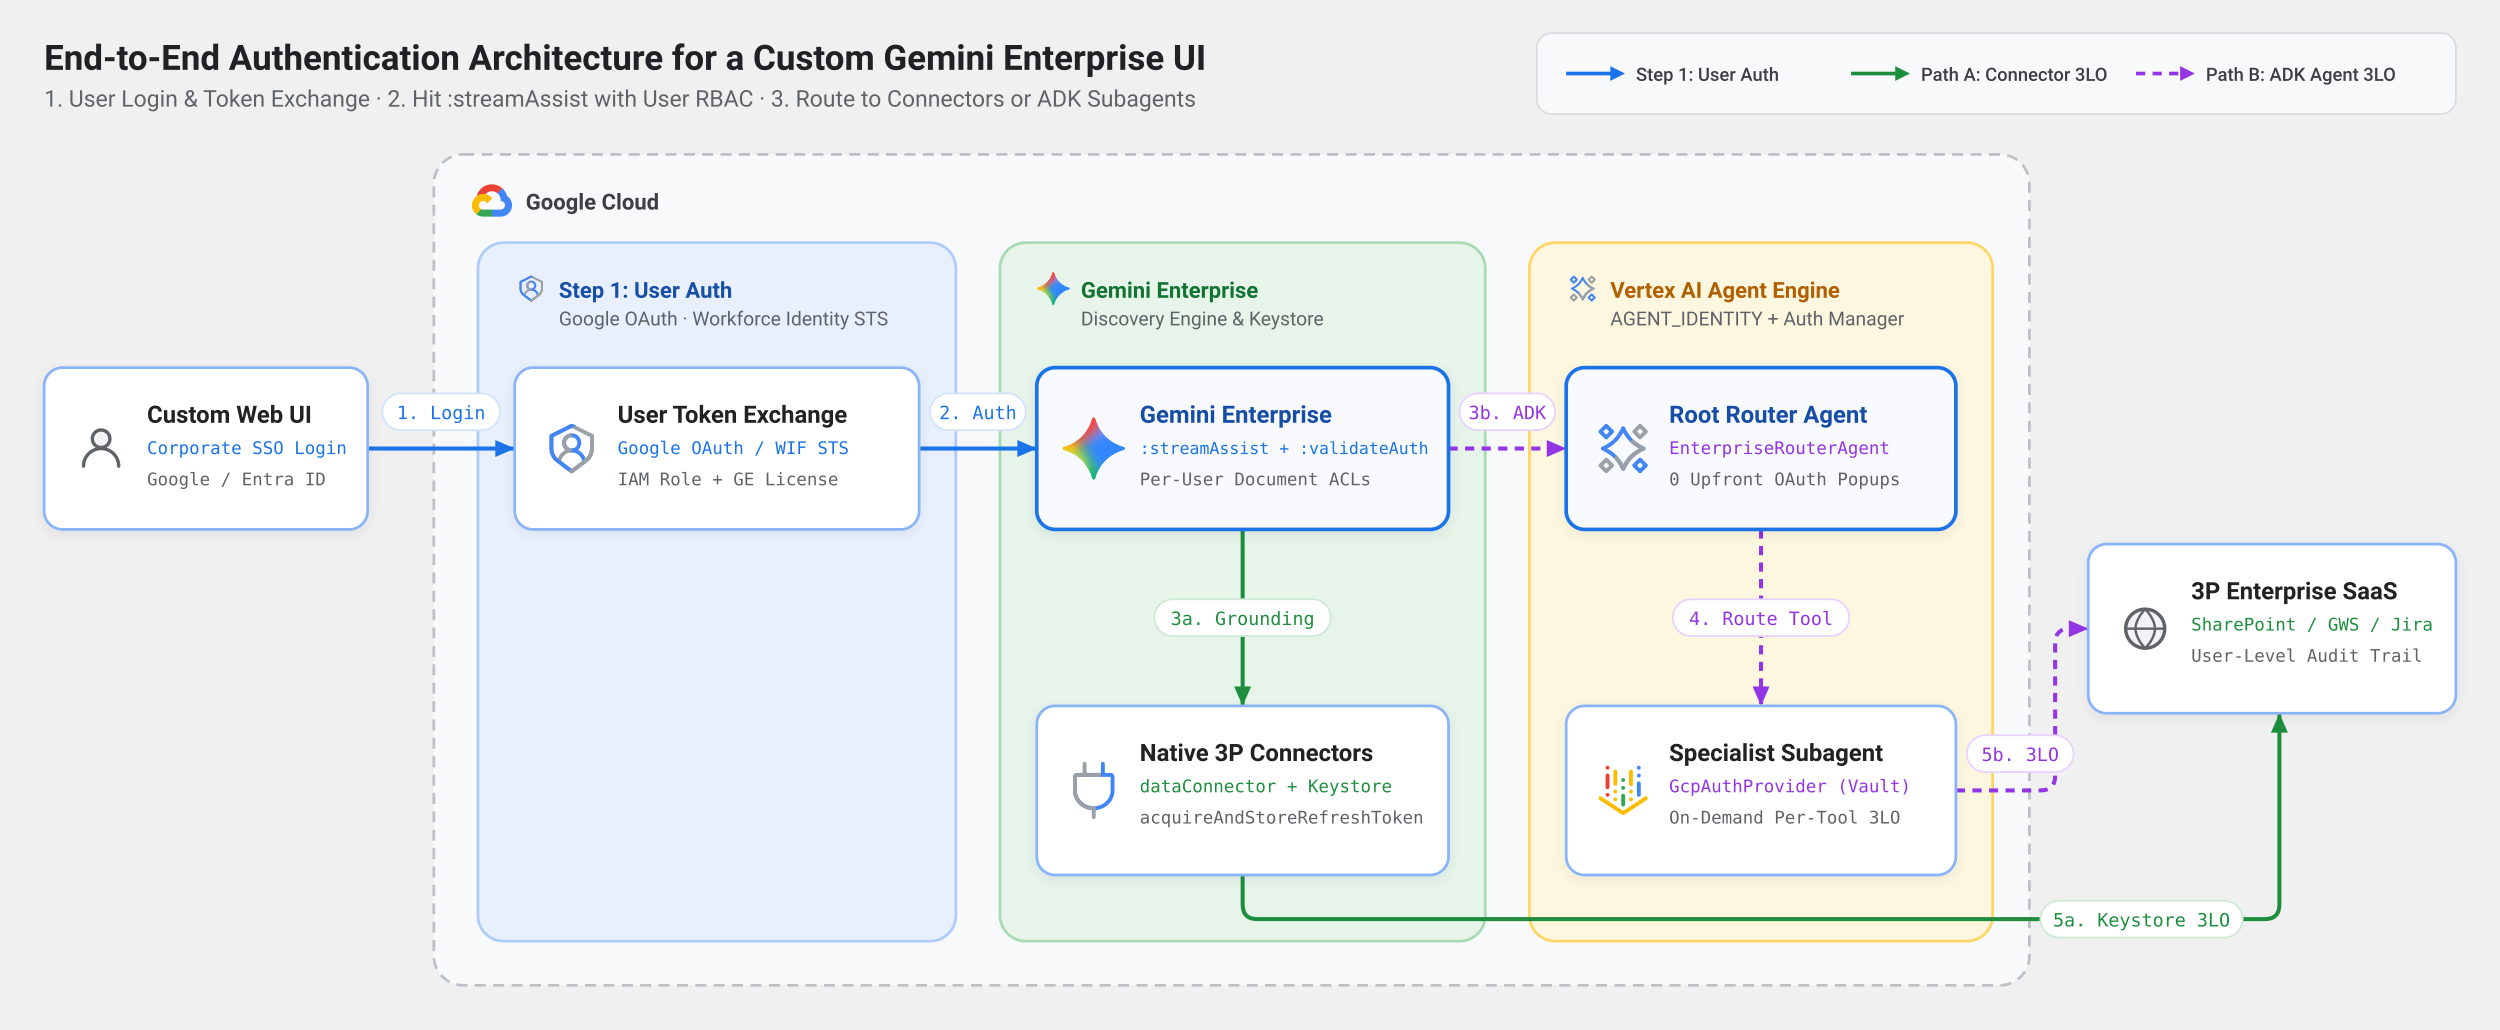
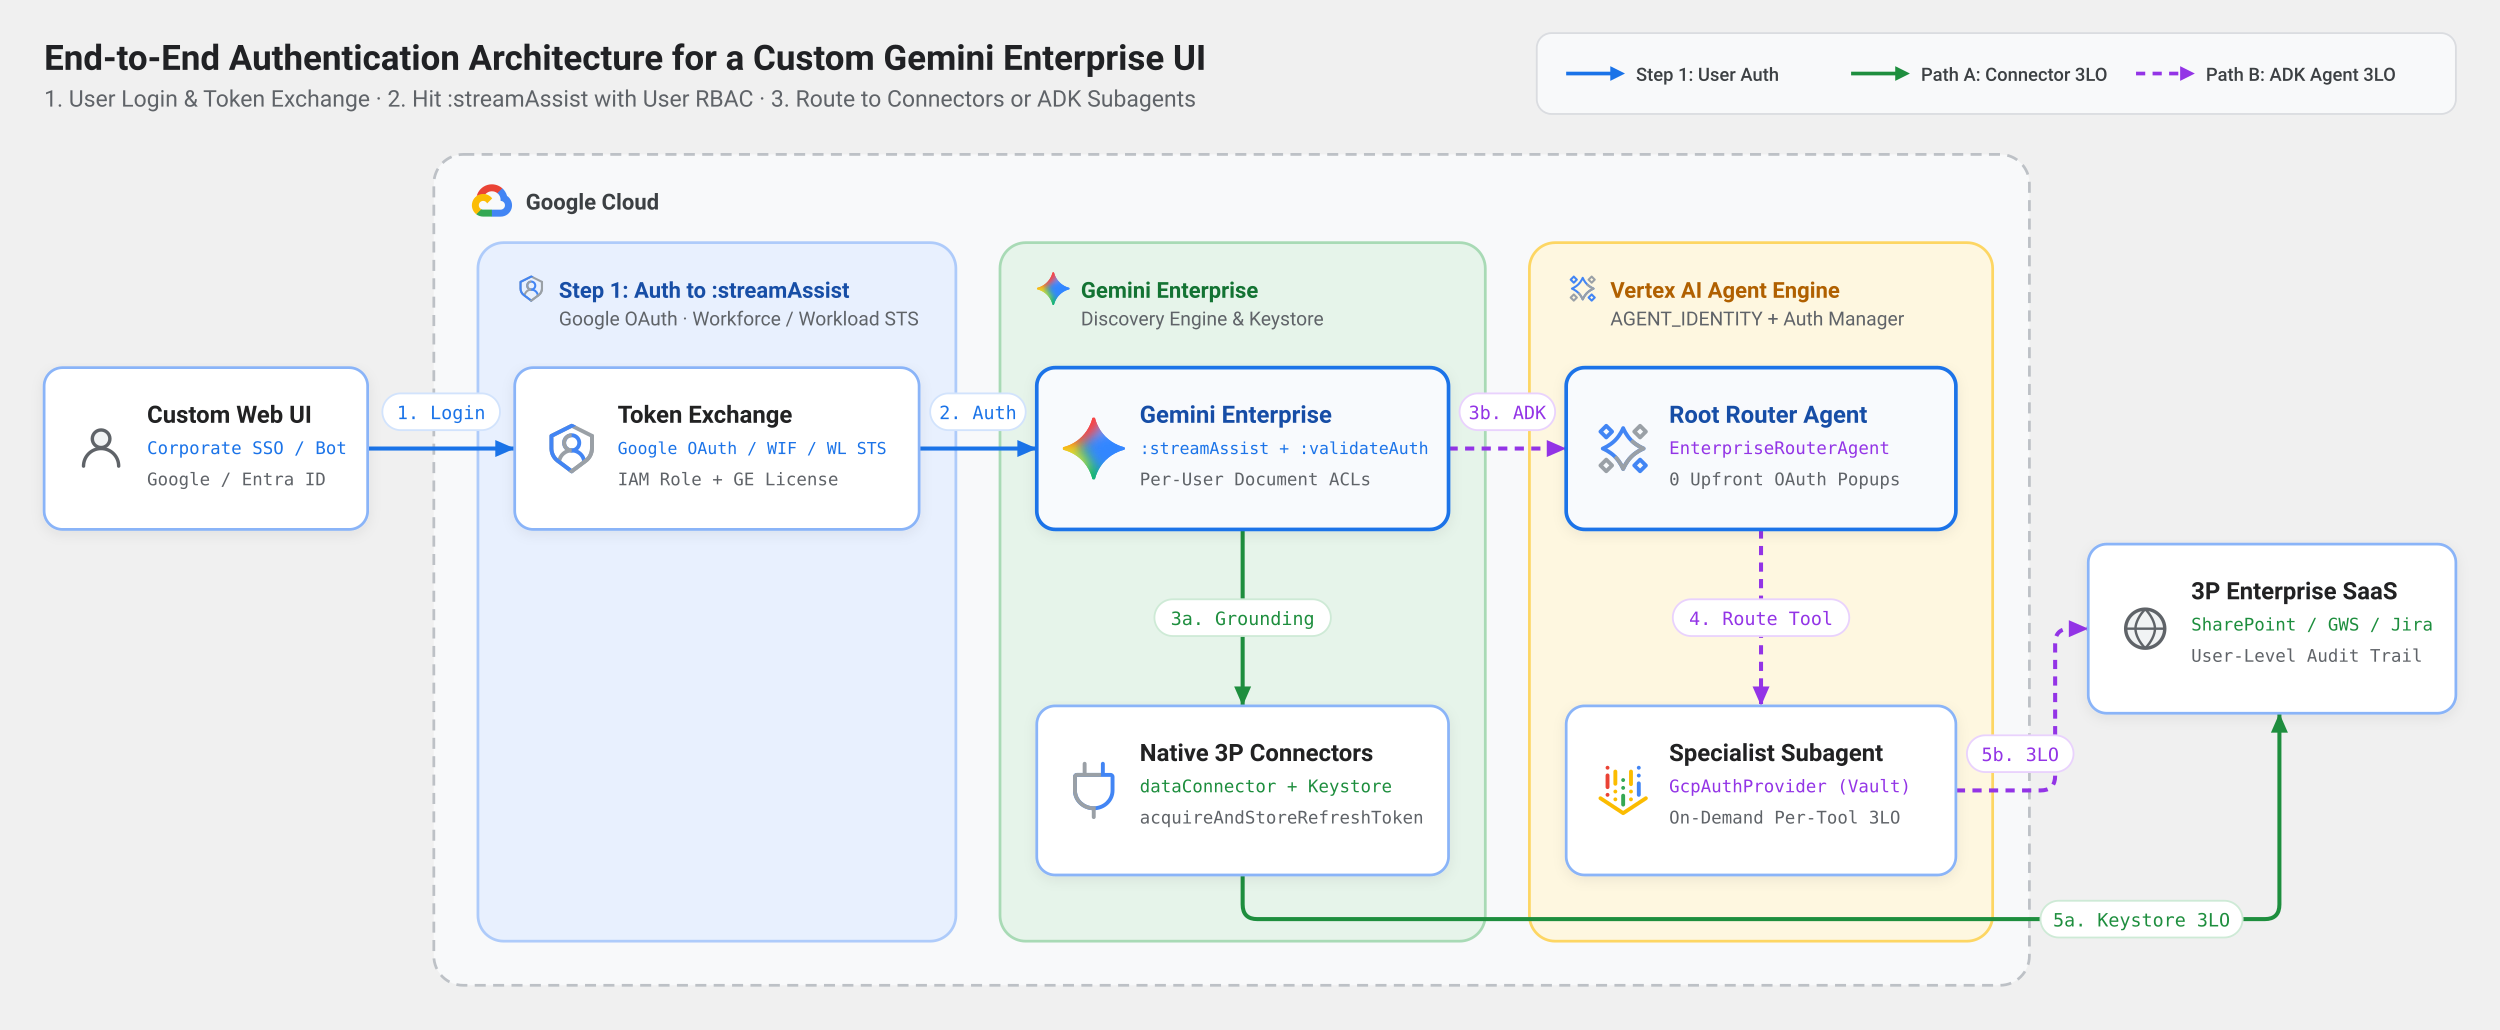
<svg xmlns="http://www.w3.org/2000/svg" viewBox="0 0 1360 560" width="100%" height="100%" style="background-color: #ffffff; font-family: 'Google Sans', 'Roboto', system-ui, -apple-system, sans-serif;">
  <defs>
    <filter id="card-shadow" x="-5%" y="-5%" width="110%" height="115%">
      <feDropShadow dx="0" dy="2" stdDeviation="3.5" flood-color="#202124" flood-opacity="0.07" />
    </filter>
    <marker id="arrow-primary" viewBox="0 0 10 10" refX="8" refY="5" markerWidth="6" markerHeight="6" orient="auto-start-reverse">
      <path d="M 0 1.5 L 8 5 L 0 8.5 z" fill="#1a73e8" />
    </marker>
    <marker id="arrow-purple" viewBox="0 0 10 10" refX="8" refY="5" markerWidth="6" markerHeight="6" orient="auto-start-reverse">
      <path d="M 0 1.5 L 8 5 L 0 8.5 z" fill="#9334e6" />
    </marker>
    <marker id="arrow-green" viewBox="0 0 10 10" refX="8" refY="5" markerWidth="6" markerHeight="6" orient="auto-start-reverse">
      <path d="M 0 1.5 L 8 5 L 0 8.5 z" fill="#1e8e3e" />
    </marker>
    <marker id="arrow-amber" viewBox="0 0 10 10" refX="8" refY="5" markerWidth="6" markerHeight="6" orient="auto-start-reverse">
      <path d="M 0 1.5 L 8 5 L 0 8.5 z" fill="#e37400" />
    </marker>
    <mask id="mask-edge-1" maskUnits="userSpaceOnUse" x="0" y="0" width="1360" height="560">
      <rect width="1360" height="560" fill="white" />
      <rect x="208" y="214" width="64" height="20" rx="10" fill="black" />
    </mask>
    <mask id="mask-edge-2" maskUnits="userSpaceOnUse" x="0" y="0" width="1360" height="560">
      <rect width="1360" height="560" fill="white" />
      <rect x="506" y="214" width="52" height="20" rx="10" fill="black" />
    </mask>
    <mask id="mask-edge-3" maskUnits="userSpaceOnUse" x="0" y="0" width="1360" height="560">
      <rect width="1360" height="560" fill="white" />
      <rect x="628" y="326" width="96" height="20" rx="10" fill="black" />
    </mask>
    <mask id="mask-edge-4" maskUnits="userSpaceOnUse" x="0" y="0" width="1360" height="560">
      <rect width="1360" height="560" fill="white" />
      <rect x="794" y="214" width="52" height="20" rx="10" fill="black" />
    </mask>
    <mask id="mask-edge-5" maskUnits="userSpaceOnUse" x="0" y="0" width="1360" height="560">
      <rect width="1360" height="560" fill="white" />
      <rect x="910" y="326" width="96" height="20" rx="10" fill="black" />
    </mask>
    <mask id="mask-edge-6" maskUnits="userSpaceOnUse" x="0" y="0" width="1360" height="560">
      <rect width="1360" height="560" fill="white" />
      <rect x="1110" y="490" width="110" height="20" rx="10" fill="black" />
    </mask>
    <mask id="mask-edge-7" maskUnits="userSpaceOnUse" x="0" y="0" width="1360" height="560">
      <rect width="1360" height="560" fill="white" />
      <rect x="1070" y="400" width="58" height="20" rx="10" fill="black" />
    </mask>
    <linearGradient id="gemini-grad" x1="18.447" y1="43.42" x2="52.153" y2="15.004" gradientUnits="userSpaceOnUse">
      <stop stop-color="#4893FC" />
      <stop offset=".27" stop-color="#4893FC" />
      <stop offset=".777" stop-color="#969DFF" />
      <stop offset="1" stop-color="#BD99FE" />
    </linearGradient>
    <mask id="gemini-mask" style="mask-type:alpha" maskUnits="userSpaceOnUse" x="0" y="0" width="65" height="65">
      <path d="M32.447 0c.68 0 1.273.465 1.439 1.125a38.904 38.904 0 001.999 5.905c2.152 5 5.105 9.376 8.854 13.125 3.751 3.75 8.126 6.703 13.125 8.855a38.98 38.98 0 005.906 1.999c.66.166 1.124.758 1.124 1.438 0 .68-.464 1.273-1.125 1.439a38.902 38.902 0 00-5.905 1.999c-5 2.152-9.375 5.105-13.125 8.854-3.749 3.751-6.702 8.126-8.854 13.125a38.973 38.973 0 00-2 5.906 1.485 1.485 0 01-1.438 1.124c-.68 0-1.272-.464-1.438-1.125a38.913 38.913 0 00-2-5.905c-2.151-5-5.103-9.375-8.854-13.125-3.75-3.749-8.125-6.702-13.125-8.854a38.973 38.973 0 00-5.905-2A1.485 1.485 0 010 32.448c0-.68.465-1.272 1.125-1.438a38.903 38.903 0 005.905-2c5-2.151 9.376-5.104 13.125-8.854 3.75-3.749 6.703-8.125 8.855-13.125a38.972 38.972 0 001.999-5.905A1.485 1.485 0 0132.447 0z" fill="#000" />
      <path d="M32.447 0c.68 0 1.273.465 1.439 1.125a38.904 38.904 0 001.999 5.905c2.152 5 5.105 9.376 8.854 13.125 3.751 3.75 8.126 6.703 13.125 8.855a38.98 38.98 0 005.906 1.999c.66.166 1.124.758 1.124 1.438 0 .68-.464 1.273-1.125 1.439a38.902 38.902 0 00-5.905 1.999c-5 2.152-9.375 5.105-13.125 8.854-3.749 3.751-6.702 8.126-8.854 13.125a38.973 38.973 0 00-2 5.906 1.485 1.485 0 01-1.438 1.124c-.68 0-1.272-.464-1.438-1.125a38.913 38.913 0 00-2-5.905c-2.151-5-5.103-9.375-8.854-13.125-3.75-3.749-8.125-6.702-13.125-8.854a38.973 38.973 0 00-5.905-2A1.485 1.485 0 010 32.448c0-.68.465-1.272 1.125-1.438a38.903 38.903 0 005.905-2c5-2.151 9.376-5.104 13.125-8.854 3.75-3.749 6.703-8.125 8.855-13.125a38.972 38.972 0 001.999-5.905A1.485 1.485 0 0132.447 0z" fill="url(#gemini-grad)" />
    </mask>
    <filter id="gem-f0" x="-19.824" y="13.152" width="39.274" height="43.217" filterUnits="userSpaceOnUse" color-interpolation-filters="sRGB">
      <feFlood flood-opacity="0" result="BackgroundImageFix" />
      <feBlend in="SourceGraphic" in2="BackgroundImageFix" result="shape" />
      <feGaussianBlur stdDeviation="2.46" />
    </filter>
    <filter id="gem-f1" x="-15.001" y="-40.257" width="84.868" height="85.688" filterUnits="userSpaceOnUse" color-interpolation-filters="sRGB">
      <feFlood flood-opacity="0" result="BackgroundImageFix" />
      <feBlend in="SourceGraphic" in2="BackgroundImageFix" result="shape" />
      <feGaussianBlur stdDeviation="11.891" />
    </filter>
    <filter id="gem-f2" x="-20.776" y="11.927" width="79.454" height="90.916" filterUnits="userSpaceOnUse" color-interpolation-filters="sRGB">
      <feFlood flood-opacity="0" result="BackgroundImageFix" />
      <feBlend in="SourceGraphic" in2="BackgroundImageFix" result="shape" />
      <feGaussianBlur stdDeviation="10.109" />
    </filter>
    <filter id="gem-f4" x="-19.845" y="15.459" width="79.731" height="81.505" filterUnits="userSpaceOnUse" color-interpolation-filters="sRGB">
      <feFlood flood-opacity="0" result="BackgroundImageFix" />
      <feBlend in="SourceGraphic" in2="BackgroundImageFix" result="shape" />
      <feGaussianBlur stdDeviation="10.109" />
    </filter>
    <filter id="gem-f5" x="29.832" y="-11.552" width="75.117" height="73.758" filterUnits="userSpaceOnUse" color-interpolation-filters="sRGB">
      <feFlood flood-opacity="0" result="BackgroundImageFix" />
      <feBlend in="SourceGraphic" in2="BackgroundImageFix" result="shape" />
      <feGaussianBlur stdDeviation="9.606" />
    </filter>
    <filter id="gem-f6" x="-38.583" y="-16.253" width="78.135" height="78.758" filterUnits="userSpaceOnUse" color-interpolation-filters="sRGB">
      <feFlood flood-opacity="0" result="BackgroundImageFix" />
      <feBlend in="SourceGraphic" in2="BackgroundImageFix" result="shape" />
      <feGaussianBlur stdDeviation="8.706" />
    </filter>
    <filter id="gem-f7" x="8.107" y="-5.966" width="78.877" height="77.539" filterUnits="userSpaceOnUse" color-interpolation-filters="sRGB">
      <feFlood flood-opacity="0" result="BackgroundImageFix" />
      <feBlend in="SourceGraphic" in2="BackgroundImageFix" result="shape" />
      <feGaussianBlur stdDeviation="7.775" />
    </filter>
    <filter id="gem-f8" x="13.587" y="-18.488" width="56.272" height="51.81" filterUnits="userSpaceOnUse" color-interpolation-filters="sRGB">
      <feFlood flood-opacity="0" result="BackgroundImageFix" />
      <feBlend in="SourceGraphic" in2="BackgroundImageFix" result="shape" />
      <feGaussianBlur stdDeviation="6.957" />
    </filter>
    <filter id="gem-f9" x="-15.526" y="-31.297" width="70.856" height="69.306" filterUnits="userSpaceOnUse" color-interpolation-filters="sRGB">
      <feFlood flood-opacity="0" result="BackgroundImageFix" />
      <feBlend in="SourceGraphic" in2="BackgroundImageFix" result="shape" />
      <feGaussianBlur stdDeviation="5.876" />
    </filter>
    <filter id="gem-f10" x="-14.168" y="20.964" width="55.501" height="51.571" filterUnits="userSpaceOnUse" color-interpolation-filters="sRGB">
      <feFlood flood-opacity="0" result="BackgroundImageFix" />
      <feBlend in="SourceGraphic" in2="BackgroundImageFix" result="shape" />
      <feGaussianBlur stdDeviation="7.273" />
    </filter>
    <symbol id="icon-google-cloud" viewBox="0 0 36 28">
      <path fill="#ea4335" d="M21.85,7.41l1,0,2.85-2.85.14-1.21A12.81,12.81,0,0,0,5,9.6a1.55,1.55,0,0,1,1-.06l5.7-.94s.29-.48.44-.45a7.11,7.11,0,0,1,9.73-.74Z" />
      <path fill="#4285f4" d="M29.76,9.6a12.84,12.84,0,0,0-3.87-6.24l-4,4A7.11,7.11,0,0,1,24.5,13v.71a3.56,3.56,0,1,1,0,7.12H17.38l-.71.72v4.27l.71.71H24.5A9.26,9.26,0,0,0,29.76,9.6Z" />
      <path fill="#34a853" d="M10.25,26.49h7.12v-5.7H10.25a3.54,3.54,0,0,1-1.47-.32l-1,.31L4.91,23.63l-.25,1A9.21,9.21,0,0,0,10.25,26.49Z" />
      <path fill="#fbbc05" d="M10.25,8A9.26,9.26,0,0,0,4.66,24.6l4.13-4.13a3.56,3.56,0,1,1,4.71-4.71l4.13-4.13A9.25,9.25,0,0,0,10.25,8Z" />
    </symbol>
    <symbol id="icon-gemini" viewBox="0 0 65 65">
      <g mask="url(#gemini-mask)">
        <path d="M0 0h65v65H0z" fill="url(#gemini-grad)" />
        <g filter="url(#gem-f0)">
          <path d="M-5.859 50.734c7.498 2.663 16.116-2.33 19.249-11.152 3.133-8.821-.406-18.131-7.904-20.794-7.498-2.663-16.116 2.33-19.25 11.151-3.132 8.822.407 18.132 7.905 20.795z" fill="#FFE432" />
        </g>
        <g filter="url(#gem-f1)">
          <path d="M27.433 21.649c10.3 0 18.651-8.535 18.651-19.062 0-10.528-8.35-19.062-18.651-19.062S8.78-7.94 8.78 2.587c0 10.527 8.35 19.062 18.652 19.062z" fill="#FC413D" />
        </g>
        <g filter="url(#gem-f2)">
          <path d="M20.184 82.608c10.753-.525 18.918-12.244 18.237-26.174-.68-13.93-9.95-24.797-20.703-24.271C6.965 32.689-1.2 44.407-.519 58.337c.681 13.93 9.95 24.797 20.703 24.271z" fill="#00B95C" />
        </g>
        <g filter="url(#gem-f4)">
          <path d="M30.954 74.181c9.014-5.485 11.427-17.976 5.389-27.9-6.038-9.925-18.241-13.524-27.256-8.04-9.015 5.486-11.428 17.977-5.39 27.902 6.04 9.924 18.242 13.523 27.257 8.038z" fill="#00B95C" />
        </g>
        <g filter="url(#gem-f5)">
          <path d="M67.391 42.993c10.132 0 18.346-7.91 18.346-17.666 0-9.757-8.214-17.667-18.346-17.667s-18.346 7.91-18.346 17.667c0 9.757 8.214 17.666 18.346 17.666z" fill="#3186FF" />
        </g>
        <g filter="url(#gem-f6)">
          <path d="M-13.065 40.944c9.33 7.094 22.959 4.869 30.442-4.972 7.483-9.84 5.987-23.569-3.343-30.663C4.704-1.786-8.924.439-16.408 10.28c-7.483 9.84-5.986 23.57 3.343 30.664z" fill="#FBBC04" />
        </g>
        <g filter="url(#gem-f7)">
          <path d="M34.74 51.43c11.135 7.656 25.896 5.524 32.968-4.764 7.073-10.287 3.779-24.832-7.357-32.488C49.215 6.52 34.455 8.654 27.382 18.94c-7.072 10.288-3.779 24.833 7.357 32.49z" fill="#3186FF" />
        </g>
        <g filter="url(#gem-f8)">
          <path d="M54.984-2.336c2.833 3.852-.808 11.34-8.131 16.727-7.324 5.387-15.557 6.631-18.39 2.78-2.833-3.853.807-11.342 8.13-16.728 7.324-5.387 15.558-6.631 18.39-2.78z" fill="#749BFF" />
        </g>
        <g filter="url(#gem-f9)">
          <path d="M31.727 16.104C43.053 5.598 46.94-8.626 40.41-15.666c-6.53-7.04-21.006-4.232-32.332 6.274s-15.214 24.73-8.683 31.77c6.53 7.04 21.006 4.232 32.332-6.274z" fill="#FC413D" />
        </g>
        <g filter="url(#gem-f10)">
          <path d="M8.51 53.838c6.732 4.818 14.46 5.55 17.262 1.636 2.802-3.915-.384-10.994-7.116-15.812-6.731-4.818-14.46-5.55-17.261-1.636-2.802 3.915.383 10.994 7.115 15.812z" fill="#FFEE48" />
        </g>
      </g>
    </symbol>
    <symbol id="icon-user" viewBox="0 0 512 512">
      <circle cx="256" cy="176" r="72" fill="#f1f3f4" stroke="#5f6368" stroke-width="28" />
      <path d="M112,400c0-79.5,64.5-144,144-144s144,64.5,144,144" fill="none" stroke="#5f6368" stroke-width="28" stroke-linecap="round" />
    </symbol>
    <symbol id="icon-security" viewBox="0 0 512 512">
      <g id="art">
        <path d="M256.004,287.542c-43.08,0-78.128-35.065-78.128-78.167s35.048-78.167,78.128-78.167,78.129,35.065,78.129,78.167-35.049,78.167-78.129,78.167ZM256.004,163.208c-25.435,0-46.128,20.71-46.128,46.167s20.693,46.167,46.128,46.167,46.129-20.71,46.129-46.167-20.693-46.167-46.129-46.167h0Z" fill="#4285f4" />
        <path d="M153.505,376.416c-.752,0-1.511-.053-2.276-.162-8.748-1.245-14.83-9.347-13.584-18.096,4.021-28.244,18.11-54.191,39.672-73.062,21.776-19.059,49.72-29.555,78.682-29.555,8.837,0,16,7.163,16,16s-7.163,16-16,16c-21.207,0-41.666,7.684-57.607,21.636-15.801,13.828-26.123,32.825-29.066,53.492-1.137,7.982-7.983,13.746-15.819,13.746h-.002Z" fill="#9aa0a6" />
        <path d="M358.493,376.427c-7.838,0-14.685-5.764-15.82-13.748-2.94-20.669-13.262-39.668-29.063-53.499-15.941-13.953-36.401-21.638-57.61-21.638-8.837,0-16-7.163-16-16s7.163-16,16-16c28.964,0,56.909,10.497,78.687,29.559,21.562,18.873,35.65,44.823,39.669,73.07,1.244,8.749-4.839,16.85-13.587,18.095-.765.108-1.523.161-2.274.161h-.002Z" fill="#4285f4" />
        <path d="M256.004,287.542c-43.08,0-78.128-35.065-78.128-78.167s35.048-78.167,78.128-78.167v32c-25.435,0-46.128,20.71-46.128,46.167s20.693,46.167,46.128,46.167v32Z" fill="#9aa0a6" />
        <path d="M437.95,151.09c-.01-.13-.03-.26-.04-.39-.02-.18-.04-.37-.07-.55-.05-.37-.12-.74-.19-1.1-.08-.36-.17-.72-.27-1.07-.15-.53-.33-1.05-.54-1.56-.06-.15-.12-.3-.18-.44-.23-.55-.5-1.08-.8-1.59-.08-.14-.16-.28-.25-.42-.19-.31-.4-.61-.61-.91-.21-.29-.42-.57-.65-.85l-.02-.02c-.23-.28-.47-.55-.72-.81-.01-.01-.02-.02-.02-.02-.19-.21-.39-.41-.6-.6-.27-.26-.55-.5-.83-.73-.13-.11-.26-.21-.39-.31-.14-.11-.28-.22-.42-.31-.13-.1-.25-.19-.38-.28-.33-.22-.67-.43-1.02-.62-.21-.13-.41-.24-.63-.35-.13-.07-.25-.13-.38-.19l-137.13-68.47-.07-.03-28.59-14.28c-4.17-2.09-9.03-2.24-13.3-.46-.33.14-.66.29-1,.46l-166,82.88c-5.42,2.71-8.85,8.26-8.85,14.32v103.13c0,44.24,21.16,86.5,56.59,113.04l98.72,73.94v.01l17.1,12.8c1.43,1.07,2.99,1.87,4.6,2.39.61.21,1.23.37,1.85.49.78.16,1.57.25,2.35.29.28.01.55.02.8.02.3,0,.59-.01.89-.03.21-.01.41-.02.62-.04.42-.04.85-.1,1.27-.18.25-.04.5-.09.74-.15.07-.01.15-.03.22-.04.01,0,.02-.01.02-.01.24-.06.48-.12.71-.19.26-.07.52-.15.78-.25.3-.11.61-.22.91-.35h.01c.28-.11.55-.24.82-.37.59-.28,1.17-.61,1.73-.99.18-.11.37-.23.54-.36.11-.07.21-.15.32-.23l115.82-86.75c35.43-26.54,56.59-68.8,56.59-113.04v-103.13c0-.44-.02-.87-.05-1.3h0ZM406,255.52c0,34.21-16.37,66.9-43.78,87.43l-106.22,79.56-106.22-79.56c-27.41-20.53-43.78-53.22-43.78-87.43v-93.24l150-74.9,150,74.9v93.24h0Z" fill="#9aa0a6" />
        <path d="M268.81,452.09c-.94,1.25-2.03,2.33-3.22,3.22-.11.08-.21.16-.32.23-.17.13-.36.25-.54.36-.56.38-1.14.71-1.73.99-.27.13-.54.26-.82.37h-.01c-.3.13-.61.24-.91.35-.26.09-.52.17-.78.25-.23.07-.47.13-.71.19,0,0-.01.01-.02.01-.07.01-.15.03-.22.04-.24.06-.49.11-.74.15-.42.08-.85.14-1.27.18-.21.02-.41.03-.62.04-.3.02-.59.03-.89.03-.25,0-.52-.01-.8-.02-.78-.04-1.57-.13-2.35-.29-.62-.12-1.24-.28-1.85-.49-1.61-.52-3.17-1.32-4.6-2.39l-17.1-12.8v-.01l-98.72-73.94c-35.43-26.54-56.59-68.8-56.59-113.04v-103.13c0-6.06,3.43-11.61,8.85-14.32L248.85,55.19c.34-.17.67-.32,1-.46,4.27-1.78,9.13-1.63,13.3.46l28.59,14.28.07.03-35.81,17.88-150,74.9v93.24c0,34.21,16.37,66.9,43.78,87.43l106.22,79.56,9.59,7.18c7.07,5.3,8.51,15.33,3.22,22.4h0Z" fill="#4285f4" />
        <path d="M438,152.39v103.13c0,44.24-21.16,86.5-56.59,113.04l-115.82,86.75c-.11.08-.21.16-.32.23-.17.13-.36.25-.54.36-.56.38-1.14.71-1.73.99-.27.13-.54.26-.82.37h-.01c-.3.13-.61.24-.91.35-.26.1-.52.18-.78.25-.23.07-.47.13-.71.19,0,0-.01.01-.02.01-.32.07-.64.14-.96.19-.42.08-.85.14-1.27.18-.21.02-.41.03-.62.04-.3.02-.59.03-.89.03-.25,0-.52-.01-.8-.02-.78-.04-1.57-.13-2.35-.29-.62-.12-1.24-.28-1.85-.49-1.61-.52-3.17-1.32-4.6-2.39l-17.1-12.8v-.01l26.69-19.99,106.22-79.56c27.41-20.53,43.78-53.22,43.78-87.43v-103.13c0-8.84,7.16-16,16-16,2.49,0,4.84.57,6.94,1.58.13.06.25.12.38.19.22.11.42.22.63.35.35.19.69.4,1.02.62.13.09.25.18.38.28.14.09.28.2.42.31.13.1.26.2.39.31.28.23.56.47.83.73.21.19.41.39.6.6,0,0,.01.01.02.02.25.26.49.53.72.81l.02.02c.23.28.44.56.65.85.21.3.42.6.61.91.09.14.17.28.25.42.3.51.57,1.04.8,1.59.06.14.12.29.18.44.21.51.39,1.03.54,1.56.1.35.19.71.27,1.07.07.36.14.73.19,1.1.03.18.05.37.07.55.01.13.03.26.04.39.03.43.05.86.05,1.3h0Z" fill="#9aa0a6" />
      </g>
    </symbol>
    <symbol id="icon-agents" viewBox="0 0 512 512">
      <g id="art">
        <path d="M256.083,438.958h-.025c-6.531-.01-12.403-3.982-14.831-10.046-.21-.521-21.989-53.918-63.233-94.966-41.269-41.072-94.336-62.688-94.867-62.902-6.066-2.438-10.046-8.326-10.039-14.865.007-6.537,3.983-12.415,10.053-14.842.964-.39,53.504-21.883,94.854-63.036,41.476-41.278,63-94.697,63.213-95.231,2.422-6.092,8.316-10.098,14.871-10.098h.017c6.562.007,12.456,4.012,14.867,10.113.206.521,21.716,53.924,63.206,95.216,41.538,41.341,94.333,62.827,94.861,63.039,6.064,2.436,10.045,8.316,10.045,14.852s-3.969,12.416-10.033,14.851c-.52.209-53.737,21.965-94.874,62.904-41.11,40.916-63.029,94.463-63.245,94.999-2.444,6.048-8.317,10.013-14.838,10.013h-.002ZM125.551,256.183c21.069,11.566,49.712,29.899,75.016,55.082,25.399,25.278,43.886,54.093,55.524,75.267,11.659-21.198,30.162-50.046,55.502-75.267,25.252-25.131,53.939-43.484,75.035-55.069-21.021-11.563-49.611-29.911-75.035-55.213-25.47-25.349-43.907-54.14-55.514-75.348-11.608,21.21-30.048,50.005-55.512,75.348-25.409,25.288-53.996,43.635-75.017,55.2h0Z" fill="#4285f4" />
        <path d="M394.5,181c-4.095,0-8.189-1.562-11.313-4.687l-47.5-47.5c-6.249-6.248-6.249-16.379,0-22.627l47.5-47.5c6.248-6.249,16.379-6.249,22.627,0l47.5,47.5c6.249,6.248,6.249,16.379,0,22.627l-47.5,47.5c-3.124,3.124-7.219,4.687-11.313,4.687h-.001ZM369.627,117.5l24.873,24.873,24.873-24.873-24.873-24.873-24.873,24.873Z" fill="#9aa0a6" />
        <path d="M117.5,181c-4.095,0-8.189-1.562-11.313-4.687l-47.5-47.5c-6.249-6.248-6.249-16.379,0-22.627l47.5-47.5c6.248-6.249,16.379-6.249,22.627,0l47.5,47.5c6.249,6.248,6.249,16.379,0,22.627l-47.5,47.5c-3.124,3.124-7.219,4.687-11.313,4.687h0ZM92.627,117.5l24.873,24.873,24.873-24.873-24.873-24.873-24.873,24.873Z" fill="#4285f4" />
        <path d="M394.5,458c-4.095,0-8.189-1.562-11.313-4.687l-47.5-47.5c-6.249-6.248-6.249-16.379,0-22.627l47.5-47.5c6.248-6.248,16.379-6.248,22.627,0l47.5,47.5c6.249,6.248,6.249,16.379,0,22.627l-47.5,47.5c-3.124,3.124-7.219,4.687-11.313,4.687h-.001ZM369.627,394.5l24.873,24.873,24.873-24.873-24.873-24.873-24.873,24.873Z" fill="#4285f4" />
        <path d="M117.5,458c-4.095,0-8.189-1.562-11.313-4.687l-47.5-47.5c-6.249-6.248-6.249-16.379,0-22.627l47.5-47.5c6.248-6.248,16.379-6.248,22.627,0l47.5,47.5c6.249,6.248,6.249,16.379,0,22.627l-47.5,47.5c-3.124,3.124-7.219,4.687-11.313,4.687h0ZM92.627,394.5l24.873,24.873,24.873-24.873-24.873-24.873-24.873,24.873Z" fill="#9aa0a6" />
        <path d="M334.166,333.946c41.137-40.94,94.354-62.695,94.874-62.904,6.064-2.435,10.032-8.315,10.033-14.851,0-6.535-3.98-12.416-10.045-14.851-.528-.212-53.323-21.698-94.861-63.039-.072-.071-.15-.131-.223-.2l-22.604,22.604c.087.091.163.189.253.278,25.424,25.302,54.015,43.649,75.035,55.213-21.096,11.585-49.783,29.939-75.035,55.069-25.34,25.221-43.843,54.068-55.502,75.267-11.622-21.144-30.074-49.907-55.418-75.16l-22.628,22.628c41.21,41.041,62.971,94.392,63.181,94.913,2.428,6.064,8.3,10.035,14.831,10.046h.025c6.521,0,12.393-3.966,14.838-10.013.216-.536,22.135-54.083,63.245-94.999h.001Z" fill="#9aa0a6" />
      </g>
    </symbol>
    <symbol id="icon-vertex-ai" viewBox="0 0 512 512">
      <g id="art">
        <path d="M128,244.99c-8.84,0-16-7.16-16-16v-95.97c0-8.84,7.16-16,16-16s16,7.16,16,16v95.97c0,8.84-7.16,16-16,16Z" fill="#ea4335" />
        <path d="M256,458c-2.98,0-5.97-.83-8.59-2.5l-186-122c-7.46-4.74-9.65-14.63-4.91-22.09,4.75-7.46,14.64-9.65,22.09-4.91l177.41,116.53,177.41-116.53c7.45-4.74,17.34-2.55,22.09,4.91,4.74,7.46,2.55,17.34-4.91,22.09l-186,122c-2.62,1.67-5.61,2.5-8.59,2.5Z" fill="#fbbc04" />
        <path d="M256,388.03c-8.84,0-16-7.16-16-16v-73.06c0-8.84,7.16-16,16-16s16,7.16,16,16v73.06c0,8.84-7.16,16-16,16Z" fill="#34a853" />
        <circle cx="128" cy="70" r="16" fill="#ea4335" />
        <circle cx="128" cy="292" r="16" fill="#ea4335" />
        <path d="M384.23,308.01c-8.82,0-15.98-7.14-16-15.97l-.23-94.01c-.02-8.84,7.13-16.02,15.97-16.03h.04c8.82,0,15.98,7.14,16,15.97l.23,94.01c.02,8.84-7.13,16.02-15.97,16.03h-.04Z" fill="#4285f4" />
        <circle cx="384" cy="70" r="16" fill="#4285f4" />
        <circle cx="384" cy="134" r="16" fill="#4285f4" />
        <path d="M320,220.36c-8.84,0-16-7.16-16-16v-103.02c0-8.84,7.16-16,16-16s16,7.16,16,16v103.02c0,8.84-7.16,16-16,16Z" fill="#fbbc04" />
        <circle cx="256" cy="171" r="16" fill="#34a853" />
        <circle cx="256" cy="235" r="16" fill="#34a853" />
        <circle cx="320" cy="265" r="16" fill="#fbbc04" />
        <circle cx="320" cy="329" r="16" fill="#fbbc04" />
        <path d="M192,217.36c-8.84,0-16-7.16-16-16v-100.02c0-8.84,7.16-16,16-16s16,7.16,16,16v100.02c0,8.84-7.16,16-16,16Z" fill="#fbbc04" />
        <circle cx="192" cy="265" r="16" fill="#fbbc04" />
        <circle cx="192" cy="329" r="16" fill="#fbbc04" />
      </g>
    </symbol>
    <symbol id="icon-integration-services" viewBox="0 0 512 512">
      <g id="art">
        <path d="M346.683,112.611l-.039-75.171c-.005-8.834-7.167-15.992-16-15.992h-.008c-8.837.004-15.997,7.172-15.992,16.008l.039,75.155H118c-17.673,0-32,14.327-32,32v111.865c0,89.085,76.262,161.562,170,161.562s170-72.477,170-161.562v-111.865c0-17.673-14.327-32-32-32h-47.317ZM394,256.477c0,71.44-61.906,129.562-138,129.562s-138-58.121-138-129.562v-111.865h276v111.865Z" fill="#4285f4" />
        <path d="M314.644,144.611v-32h-117.294l-.039-75.171c-.005-8.834-7.167-15.992-16-15.992h-.008c-8.837.004-15.997,7.172-15.992,16.008l.039,75.155h-47.35c-17.673,0-32,14.327-32,32v111.865c0,83.959,67.741,153.155,154.007,160.841v56.679c0,8.616,6.621,16.029,15.228,16.433,9.188.432,16.772-6.889,16.772-15.982v-89.277c-6.594.627-8.014.652-16,.867h-.007c-76.094,0-138-58.121-138-129.562v-111.865h196.644,0Z" fill="#9aa0a6" />
      </g>
    </symbol>
    <symbol id="icon-external-api" viewBox="0 0 512 512">
      <circle cx="256" cy="256" r="160" fill="#f1f3f4" stroke="#5f6368" stroke-width="28" />
      <path d="M96,256h320M256,96c48,48,80,112,80,160s-32,112-80,160M256,96c-48,48-80,112-80,160s32,112,80,160" fill="none" stroke="#5f6368" stroke-width="20" />
    </symbol>
    <symbol id="icon-cloud-run" viewBox="0 0 512 512">
      <g id="art">
        <path fill="#fbbc04" d="M144.4,272c-6.4,0-12.4-3.8-14.9-10.1L55.4,75.9c-3.3-8.2.7-17.5,8.9-20.8,8.2-3.3,17.5.7,20.8,8.9l74.2,186c3.3,8.2-.7,17.5-8.9,20.8-1.9.8-3.9,1.1-5.9,1.1h-.1Z" />
        <g id="b">
          <path fill="#ea4335" d="M256,272c-6.4,0-12.4-3.8-14.9-10.1l-74.1-186c-2.6-6.6-.6-14.1,5-18.5s13.4-4.5,19.2-.4l260.1,186c7.2,5.1,8.9,15.1,3.7,22.3s-15.1,8.9-22.3,3.7L216.9,114.7l54,135.3c3.3,8.2-.7,17.5-8.9,20.8-1.9.8-4,1.1-5.9,1.1h-.1Z" />
        </g>
        <path fill="#34a853" d="M127.2,256l-72,180c-3.3,8.2.7,17.5,8.9,20.8,3.1,1.2,4,1.1,5.9,1.1,6.3,0,12.4-3.8,14.9-10.1l74.4-186c.8-2,1.1-4,1.1-5.9h-33.2Z" />
        <path fill="#4285f4" d="M414.5,256l-197.7,141.2,54.1-135.3c.8-2,1.1-4,1.1-5.9h-33.2l-72,180c-2.6,6.6-.6,14.1,5,18.5,2.9,2.3,6.4,3.4,9.9,3.4s6.5-1,9.3-3l260.4-186c4.4-3.1,6.7-8,6.7-13h-43.6Z" />
      </g>
    </symbol>
    <symbol id="icon-networking" viewBox="0 0 512 512">
      <g id="art">
        <path d="M331.66,331.66l-22.627-22.627c29.242-29.243,29.242-76.823,0-106.066l22.627-22.627c41.72,41.719,41.72,109.602,0,151.32h0Z" fill="#9aa0a6" />
        <path d="M180.34,331.66c-41.72-41.719-41.72-109.602,0-151.32l22.627,22.627c-29.242,29.243-29.242,76.823,0,106.066l-22.627,22.627Z" fill="#9aa0a6" />
        <path d="M309.033,202.967c-29.242-29.242-76.824-29.242-106.066,0l-22.627-22.627c20.21-20.21,47.08-31.34,75.66-31.34s55.45,11.13,75.66,31.34l-22.627,22.627h0Z" fill="#4285f4" />
        <path d="M256,363c-28.58,0-55.45-11.13-75.66-31.34l22.627-22.627c29.242,29.242,76.824,29.242,106.066,0l22.627,22.627c-20.21,20.21-47.08,31.34-75.66,31.34Z" fill="#4285f4" />
        <path d="M170.229,147.603c5.406-9.256,8.521-20.007,8.521-31.478,0-34.531-28.094-62.625-62.625-62.625s-62.625,28.094-62.625,62.625,28.094,62.625,62.625,62.625c11.471,0,22.222-3.114,31.478-8.52l45.281,45.281c5.831-9.07,13.557-16.796,22.627-22.627l-45.281-45.281h-.001ZM116.125,146.75c-16.887,0-30.625-13.738-30.625-30.625s13.738-30.625,30.625-30.625,30.625,13.738,30.625,30.625-13.738,30.625-30.625,30.625Z" fill="#4285f4" />
        <path d="M215.51,319.117c-9.07-5.831-16.796-13.557-22.627-22.627l-45.281,45.281c-9.256-5.406-20.007-8.52-31.478-8.52-34.531,0-62.625,28.094-62.625,62.625s28.094,62.625,62.625,62.625,62.625-28.094,62.625-62.625c0-11.471-3.114-22.222-8.521-31.478l45.281-45.281h0ZM116.125,426.5c-16.887,0-30.625-13.738-30.625-30.625s13.738-30.625,30.625-30.625,30.625,13.738,30.625,30.625-13.738,30.625-30.625,30.625Z" fill="#9aa0a6" />
        <path d="M395.875,333.25c-11.471,0-22.222,3.114-31.478,8.52l-45.281-45.281c-5.831,9.07-13.557,16.796-22.627,22.627l45.281,45.281c-5.406,9.256-8.521,20.007-8.521,31.478,0,34.531,28.094,62.625,62.625,62.625s62.625-28.094,62.625-62.625-28.094-62.625-62.625-62.625h.001ZM395.875,426.5c-16.887,0-30.625-13.738-30.625-30.625s13.738-30.625,30.625-30.625,30.625,13.738,30.625,30.625-13.738,30.625-30.625,30.625Z" fill="#4285f4" />
        <path d="M395.875,53.5c-34.531,0-62.625,28.094-62.625,62.625,0,11.645,3.205,22.551,8.764,31.902l-45.118,45.118c9.03,5.887,16.707,13.663,22.481,22.773l45.444-45.444c9.16,5.255,19.758,8.276,31.054,8.276,34.531,0,62.625-28.094,62.625-62.625s-28.094-62.625-62.625-62.625ZM395.875,146.75c-16.887,0-30.625-13.738-30.625-30.625s13.738-30.625,30.625-30.625,30.625,13.738,30.625,30.625-13.738,30.625-30.625,30.625Z" fill="#9aa0a6" />
      </g>
    </symbol>
  </defs>
  <g id="layer-header" data-frame-id="header-main" data-frame-kind="header">
    <rect x="24" y="14" width="1312" height="54" fill="none" />
    <text x="24" y="38" font-size="19" font-weight="600" fill="#202124">End-to-End Authentication Architecture for a Custom Gemini Enterprise UI</text>
    <text x="24" y="58" font-size="12.5" fill="#5f6368">1. User Login &amp; Token Exchange · 2. Hit :streamAssist with User RBAC · 3. Route to Connectors or ADK Subagents</text>
    <g transform="translate(836, 18)">
      <rect width="500" height="44" rx="8" fill="#f8f9fa" stroke="#dadce0" stroke-width="1" />
      <line x1="16" y1="22" x2="42" y2="22" stroke="#1a73e8" stroke-width="2" />
      <polygon points="40,18 48,22 40,26" fill="#1a73e8" />
      <text x="54" y="26" font-size="10" font-weight="500" fill="#3c4043">Step 1: User Auth</text>
      <line x1="171" y1="22" x2="197" y2="22" stroke="#1e8e3e" stroke-width="2" />
      <polygon points="195,18 203,22 195,26" fill="#1e8e3e" />
      <text x="209" y="26" font-size="10" font-weight="500" fill="#3c4043">Path A: Connector 3LO</text>
      <line x1="326" y1="22" x2="352" y2="22" stroke="#9334e6" stroke-width="2" stroke-dasharray="5,4" />
      <polygon points="350,18 358,22 350,26" fill="#9334e6" />
      <text x="364" y="26" font-size="10" font-weight="500" fill="#3c4043">Path B: ADK Agent 3LO</text>
    </g>
  </g>
  <g id="layer-boundaries">
    <g class="boundary" id="boundary-gcp" data-frame-id="boundary-gcp" data-frame-kind="boundary">
      <rect x="236" y="84" width="868" height="452" rx="16" ry="16" fill="#f8f9fa" stroke="#bdc1c6" stroke-width="1.5" stroke-dasharray="6,4" />
      <use href="#icon-google-cloud" x="256" y="100" width="24" height="19" />
      <text x="286" y="114" font-size="12" font-weight="600" fill="#3c4043">Google Cloud</text>
    </g>
    <g class="boundary" id="boundary-layer1" data-frame-id="boundary-layer1" data-frame-kind="boundary">
      <rect x="260" y="132" width="260" height="380" rx="14" ry="14" fill="#e8f0fe" stroke="#aecbfa" stroke-width="1.5" />
      <use href="#icon-security" x="280" y="148" width="18" height="18" />
-       <text x="304" y="162" font-size="12" font-weight="600" fill="#174ea6">Step 1: User Auth</text>
-       <text x="304" y="177" font-size="10.5" fill="#5f6368">Google OAuth · Workforce Identity STS</text>
+       <text x="304" y="162" font-size="12" font-weight="600" fill="#174ea6">Step 1: Auth to :streamAssist</text>
+       <text x="304" y="177" font-size="10.5" fill="#5f6368">Google OAuth · Workforce / Workload STS</text>
    </g>
    <g class="boundary" id="boundary-ge" data-frame-id="boundary-ge" data-frame-kind="boundary">
      <rect x="544" y="132" width="264" height="380" rx="14" ry="14" fill="#e6f4ea" stroke="#a8dab5" stroke-width="1.5" />
      <use href="#icon-gemini" x="564" y="148" width="18" height="18" />
      <text x="588" y="162" font-size="12" font-weight="600" fill="#137333">Gemini Enterprise</text>
      <text x="588" y="177" font-size="10.5" fill="#5f6368">Discovery Engine &amp; Keystore</text>
    </g>
    <g class="boundary" id="boundary-adk" data-frame-id="boundary-adk" data-frame-kind="boundary">
      <rect x="832" y="132" width="252" height="380" rx="14" ry="14" fill="#fef7e0" stroke="#fdd663" stroke-width="1.5" />
      <use href="#icon-agents" x="852" y="148" width="18" height="18" />
      <text x="876" y="162" font-size="12" font-weight="600" fill="#b06000">Vertex AI Agent Engine</text>
      <text x="876" y="177" font-size="10.5" fill="#5f6368">AGENT_IDENTITY + Auth Manager</text>
    </g>
  </g>
  <g id="layer-edges">
    <path id="edge-1" class="edge" data-edge-id="edge-1" data-edge-from="node-portal" data-edge-to="node-sts-dwd" data-edge-label="1. Login" data-edge-kind="sync" d="M 200 244 H 280" fill="none" stroke="#1a73e8" stroke-width="2.2" marker-end="url(#arrow-primary)" mask="url(#mask-edge-1)" />
    <path id="edge-2" class="edge" data-edge-id="edge-2" data-edge-from="node-sts-dwd" data-edge-to="node-streamassist" data-edge-label="2. Auth" data-edge-kind="sync" d="M 500 244 H 564" fill="none" stroke="#1a73e8" stroke-width="2.2" marker-end="url(#arrow-primary)" mask="url(#mask-edge-2)" />
    <path id="edge-3" class="edge" data-edge-id="edge-3" data-edge-from="node-streamassist" data-edge-to="node-connector" data-edge-label="3a. Grounding" data-edge-kind="sync" d="M 676 288 V 384" fill="none" stroke="#1e8e3e" stroke-width="2.2" marker-end="url(#arrow-green)" mask="url(#mask-edge-3)" />
    <path id="edge-4" class="edge" data-edge-id="edge-4" data-edge-from="node-streamassist" data-edge-to="node-adk-router" data-edge-label="3b. ADK" data-edge-kind="sync" d="M 788 244 H 852" fill="none" stroke="#9334e6" stroke-width="2.2" stroke-dasharray="5,4" marker-end="url(#arrow-purple)" mask="url(#mask-edge-4)" />
    <path id="edge-5" class="edge" data-edge-id="edge-5" data-edge-from="node-adk-router" data-edge-to="node-adk-subagent" data-edge-label="4. Route Tool" data-edge-kind="sync" d="M 958 288 V 384" fill="none" stroke="#9334e6" stroke-width="2.2" stroke-dasharray="5,4" marker-end="url(#arrow-purple)" mask="url(#mask-edge-5)" />
    <path id="edge-6" class="edge" data-edge-id="edge-6" data-edge-from="node-connector" data-edge-to="node-saas" data-edge-label="5a. Keystore 3LO" data-edge-kind="sync" d="M 676 476 V 492 Q 676 500 684 500 H 1232 Q 1240 500 1240 492 V 388" fill="none" stroke="#1e8e3e" stroke-width="2.2" marker-end="url(#arrow-green)" mask="url(#mask-edge-6)" />
    <path id="edge-7" class="edge" data-edge-id="edge-7" data-edge-from="node-adk-subagent" data-edge-to="node-saas" data-edge-label="5b. 3LO" data-edge-kind="sync" d="M 1064 430 H 1110 Q 1118 430 1118 422 V 350 Q 1118 342 1126 342 H 1136" fill="none" stroke="#9334e6" stroke-width="2.2" stroke-dasharray="5,4" marker-end="url(#arrow-purple)" mask="url(#mask-edge-7)" />
  </g>
  <g id="layer-nodes">
    <g class="node" id="node-portal" data-frame-id="node-portal" data-frame-kind="node" transform="translate(24, 200)" filter="url(#card-shadow)">
      <rect width="176" height="88" rx="10" ry="10" fill="#ffffff" stroke="#8ab4f8" stroke-width="1.5" />
      <use href="#icon-user" x="14" y="27" width="34" height="34" />
      <text x="56" y="30" font-size="13" font-weight="600" fill="#202124">Custom Web UI</text>
-       <text x="56" y="47" font-family="'Roboto Mono', monospace" font-size="9.5" fill="#1a73e8">Corporate SSO Login</text>
+       <text x="56" y="47" font-family="'Roboto Mono', monospace" font-size="9.5" fill="#1a73e8">Corporate SSO / Bot</text>
      <text x="56" y="64" font-family="'Roboto Mono', monospace" font-size="9.5" fill="#5f6368">Google / Entra ID</text>
    </g>
    <g class="node" id="node-sts-dwd" data-frame-id="node-sts-dwd" data-frame-kind="node" transform="translate(280, 200)" filter="url(#card-shadow)">
      <rect width="220" height="88" rx="10" ry="10" fill="#ffffff" stroke="#8ab4f8" stroke-width="1.5" />
      <use href="#icon-security" x="14" y="27" width="34" height="34" />
-       <text x="56" y="30" font-size="13" font-weight="600" fill="#202124">User Token Exchange</text>
-       <text x="56" y="47" font-family="'Roboto Mono', monospace" font-size="9.5" fill="#1a73e8">Google OAuth / WIF STS</text>
+       <text x="56" y="30" font-size="13" font-weight="600" fill="#202124">Token Exchange</text>
+       <text x="56" y="47" font-family="'Roboto Mono', monospace" font-size="9" fill="#1a73e8">Google OAuth / WIF / WL STS</text>
      <text x="56" y="64" font-family="'Roboto Mono', monospace" font-size="9.5" fill="#5f6368">IAM Role + GE License</text>
    </g>
    <g class="node" id="node-streamassist" data-frame-id="node-streamassist" data-frame-kind="node" data-focal="true" transform="translate(564, 200)" filter="url(#card-shadow)">
      <rect width="224" height="88" rx="10" ry="10" fill="#f8fafd" stroke="#1a73e8" stroke-width="2" />
      <use href="#icon-gemini" x="14" y="27" width="34" height="34" />
      <text x="56" y="30" font-size="13" font-weight="600" fill="#174ea6">Gemini Enterprise</text>
      <text x="56" y="47" font-family="'Roboto Mono', monospace" font-size="9" fill="#1a73e8">:streamAssist + :validateAuth</text>
      <text x="56" y="64" font-family="'Roboto Mono', monospace" font-size="9.5" fill="#5f6368">Per-User Document ACLs</text>
    </g>
    <g class="node" id="node-connector" data-frame-id="node-connector" data-frame-kind="node" transform="translate(564, 384)" filter="url(#card-shadow)">
      <rect width="224" height="92" rx="10" ry="10" fill="#ffffff" stroke="#8ab4f8" stroke-width="1.5" />
      <use href="#icon-integration-services" x="14" y="29" width="34" height="34" />
      <text x="56" y="30" font-size="13" font-weight="600" fill="#202124">Native 3P Connectors</text>
      <text x="56" y="47" font-family="'Roboto Mono', monospace" font-size="9.5" fill="#1e8e3e">dataConnector + Keystore</text>
      <text x="56" y="64" font-family="'Roboto Mono', monospace" font-size="9.5" fill="#5f6368">acquireAndStoreRefreshToken</text>
    </g>
    <g class="node" id="node-adk-router" data-frame-id="node-adk-router" data-frame-kind="node" data-focal="true" transform="translate(852, 200)" filter="url(#card-shadow)">
      <rect width="212" height="88" rx="10" ry="10" fill="#f8fafd" stroke="#1a73e8" stroke-width="2" />
      <use href="#icon-agents" x="14" y="27" width="34" height="34" />
      <text x="56" y="30" font-size="13" font-weight="600" fill="#174ea6">Root Router Agent</text>
      <text x="56" y="47" font-family="'Roboto Mono', monospace" font-size="9.5" fill="#9334e6">EnterpriseRouterAgent</text>
      <text x="56" y="64" font-family="'Roboto Mono', monospace" font-size="9.5" fill="#5f6368">0 Upfront OAuth Popups</text>
    </g>
    <g class="node" id="node-adk-subagent" data-frame-id="node-adk-subagent" data-frame-kind="node" transform="translate(852, 384)" filter="url(#card-shadow)">
      <rect width="212" height="92" rx="10" ry="10" fill="#ffffff" stroke="#8ab4f8" stroke-width="1.5" />
      <use href="#icon-vertex-ai" x="14" y="29" width="34" height="34" />
      <text x="56" y="30" font-size="13" font-weight="600" fill="#202124">Specialist Subagent</text>
      <text x="56" y="47" font-family="'Roboto Mono', monospace" font-size="9.5" fill="#9334e6">GcpAuthProvider (Vault)</text>
      <text x="56" y="64" font-family="'Roboto Mono', monospace" font-size="9.5" fill="#5f6368">On-Demand Per-Tool 3LO</text>
    </g>
    <g class="node" id="node-saas" data-frame-id="node-saas" data-frame-kind="node" transform="translate(1136, 296)" filter="url(#card-shadow)">
      <rect width="200" height="92" rx="10" ry="10" fill="#ffffff" stroke="#8ab4f8" stroke-width="1.5" />
      <use href="#icon-external-api" x="14" y="29" width="34" height="34" />
      <text x="56" y="30" font-size="13" font-weight="600" fill="#202124">3P Enterprise SaaS</text>
      <text x="56" y="47" font-family="'Roboto Mono', monospace" font-size="9.5" fill="#1e8e3e">SharePoint / GWS / Jira</text>
      <text x="56" y="64" font-family="'Roboto Mono', monospace" font-size="9.5" fill="#5f6368">User-Level Audit Trail</text>
    </g>
  </g>
  <g id="layer-labels">
    <g class="edge-label" id="label-edge-1">
      <rect x="208" y="214" width="64" height="20" rx="10" data-label-for="edge-1" fill="#ffffff" stroke="#d2e3fc" stroke-width="1" />
      <text x="240.0" y="228" text-anchor="middle" font-family="'Roboto Mono', monospace" font-size="10" font-weight="500" fill="#1a73e8">1. Login</text>
    </g>
    <g class="edge-label" id="label-edge-2">
      <rect x="506" y="214" width="52" height="20" rx="10" data-label-for="edge-2" fill="#ffffff" stroke="#d2e3fc" stroke-width="1" />
      <text x="532.0" y="228" text-anchor="middle" font-family="'Roboto Mono', monospace" font-size="10" font-weight="500" fill="#1a73e8">2. Auth</text>
    </g>
    <g class="edge-label" id="label-edge-3">
      <rect x="628" y="326" width="96" height="20" rx="10" data-label-for="edge-3" fill="#ffffff" stroke="#ceead6" stroke-width="1" />
      <text x="676.0" y="340" text-anchor="middle" font-family="'Roboto Mono', monospace" font-size="10" font-weight="500" fill="#1e8e3e">3a. Grounding</text>
    </g>
    <g class="edge-label" id="label-edge-4">
      <rect x="794" y="214" width="52" height="20" rx="10" data-label-for="edge-4" fill="#ffffff" stroke="#e9d2fd" stroke-width="1" />
      <text x="820.0" y="228" text-anchor="middle" font-family="'Roboto Mono', monospace" font-size="10" font-weight="500" fill="#9334e6">3b. ADK</text>
    </g>
    <g class="edge-label" id="label-edge-5">
      <rect x="910" y="326" width="96" height="20" rx="10" data-label-for="edge-5" fill="#ffffff" stroke="#e9d2fd" stroke-width="1" />
      <text x="958.0" y="340" text-anchor="middle" font-family="'Roboto Mono', monospace" font-size="10" font-weight="500" fill="#9334e6">4. Route Tool</text>
    </g>
    <g class="edge-label" id="label-edge-6">
      <rect x="1110" y="490" width="110" height="20" rx="10" data-label-for="edge-6" fill="#ffffff" stroke="#ceead6" stroke-width="1" />
      <text x="1165.0" y="504" text-anchor="middle" font-family="'Roboto Mono', monospace" font-size="10" font-weight="500" fill="#1e8e3e">5a. Keystore 3LO</text>
    </g>
    <g class="edge-label" id="label-edge-7">
      <rect x="1070" y="400" width="58" height="20" rx="10" data-label-for="edge-7" fill="#ffffff" stroke="#e9d2fd" stroke-width="1" />
      <text x="1099.0" y="414" text-anchor="middle" font-family="'Roboto Mono', monospace" font-size="10" font-weight="500" fill="#9334e6">5b. 3LO</text>
    </g>
  </g>
</svg>
